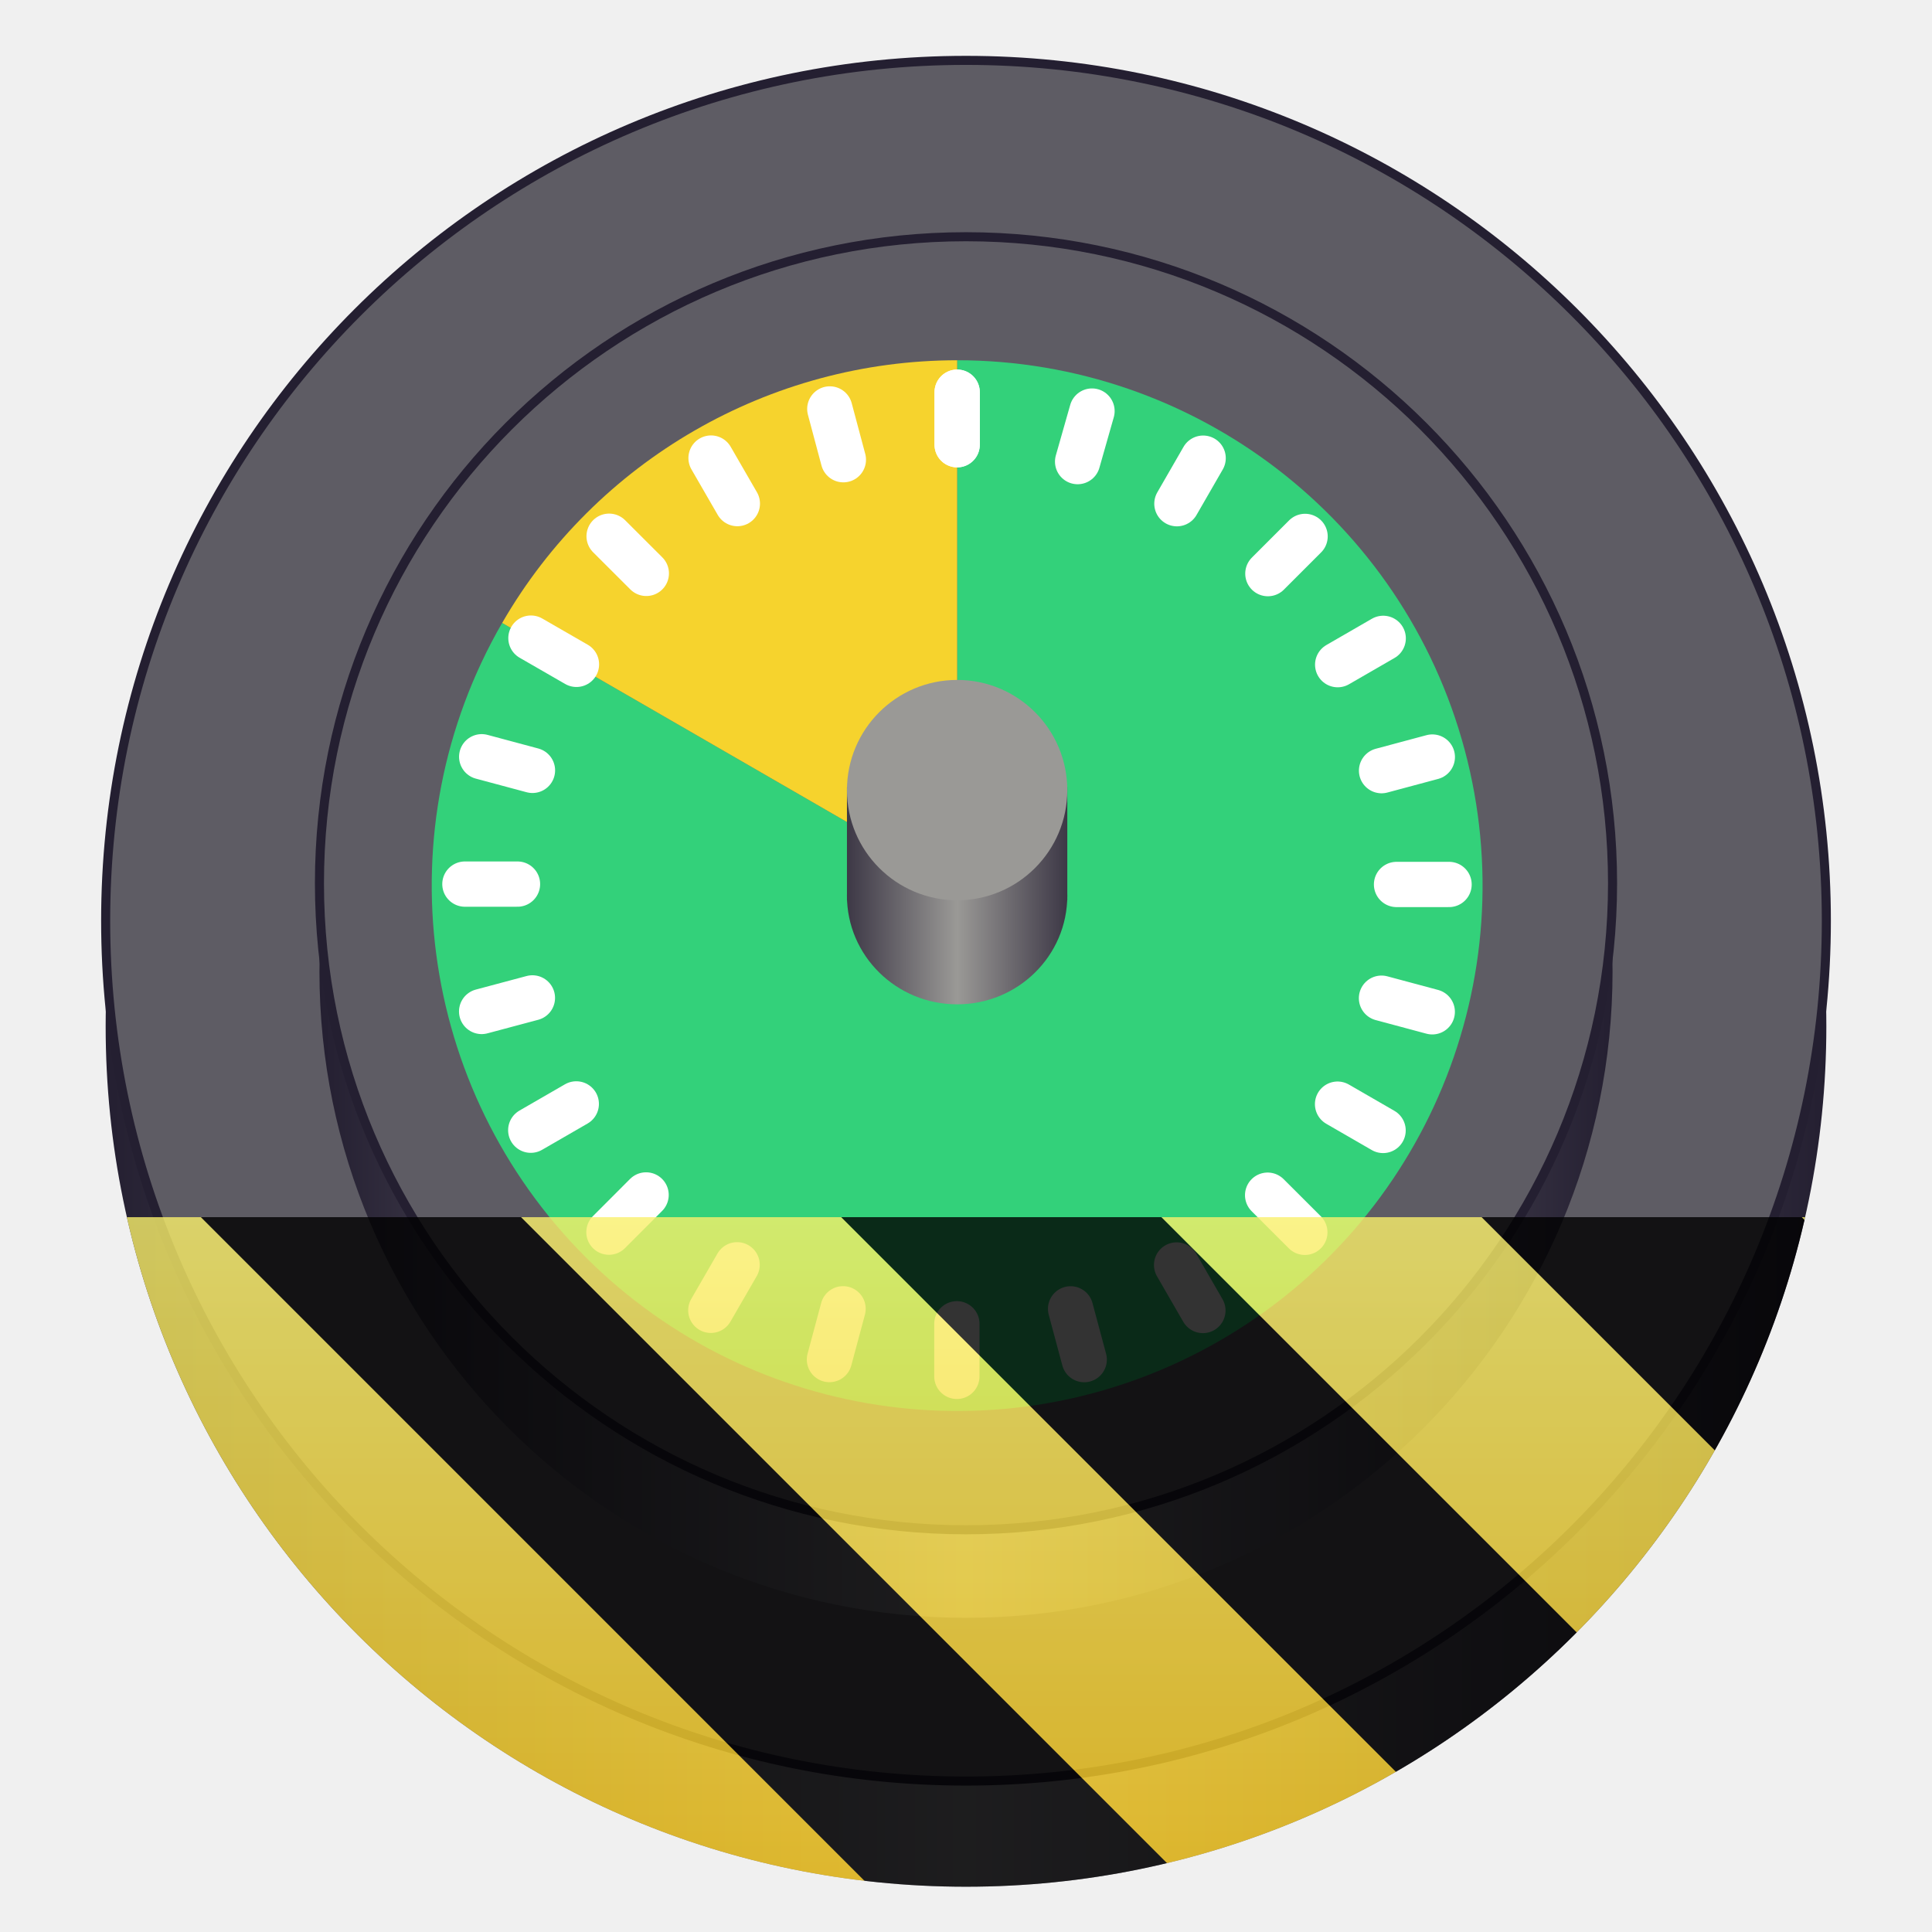
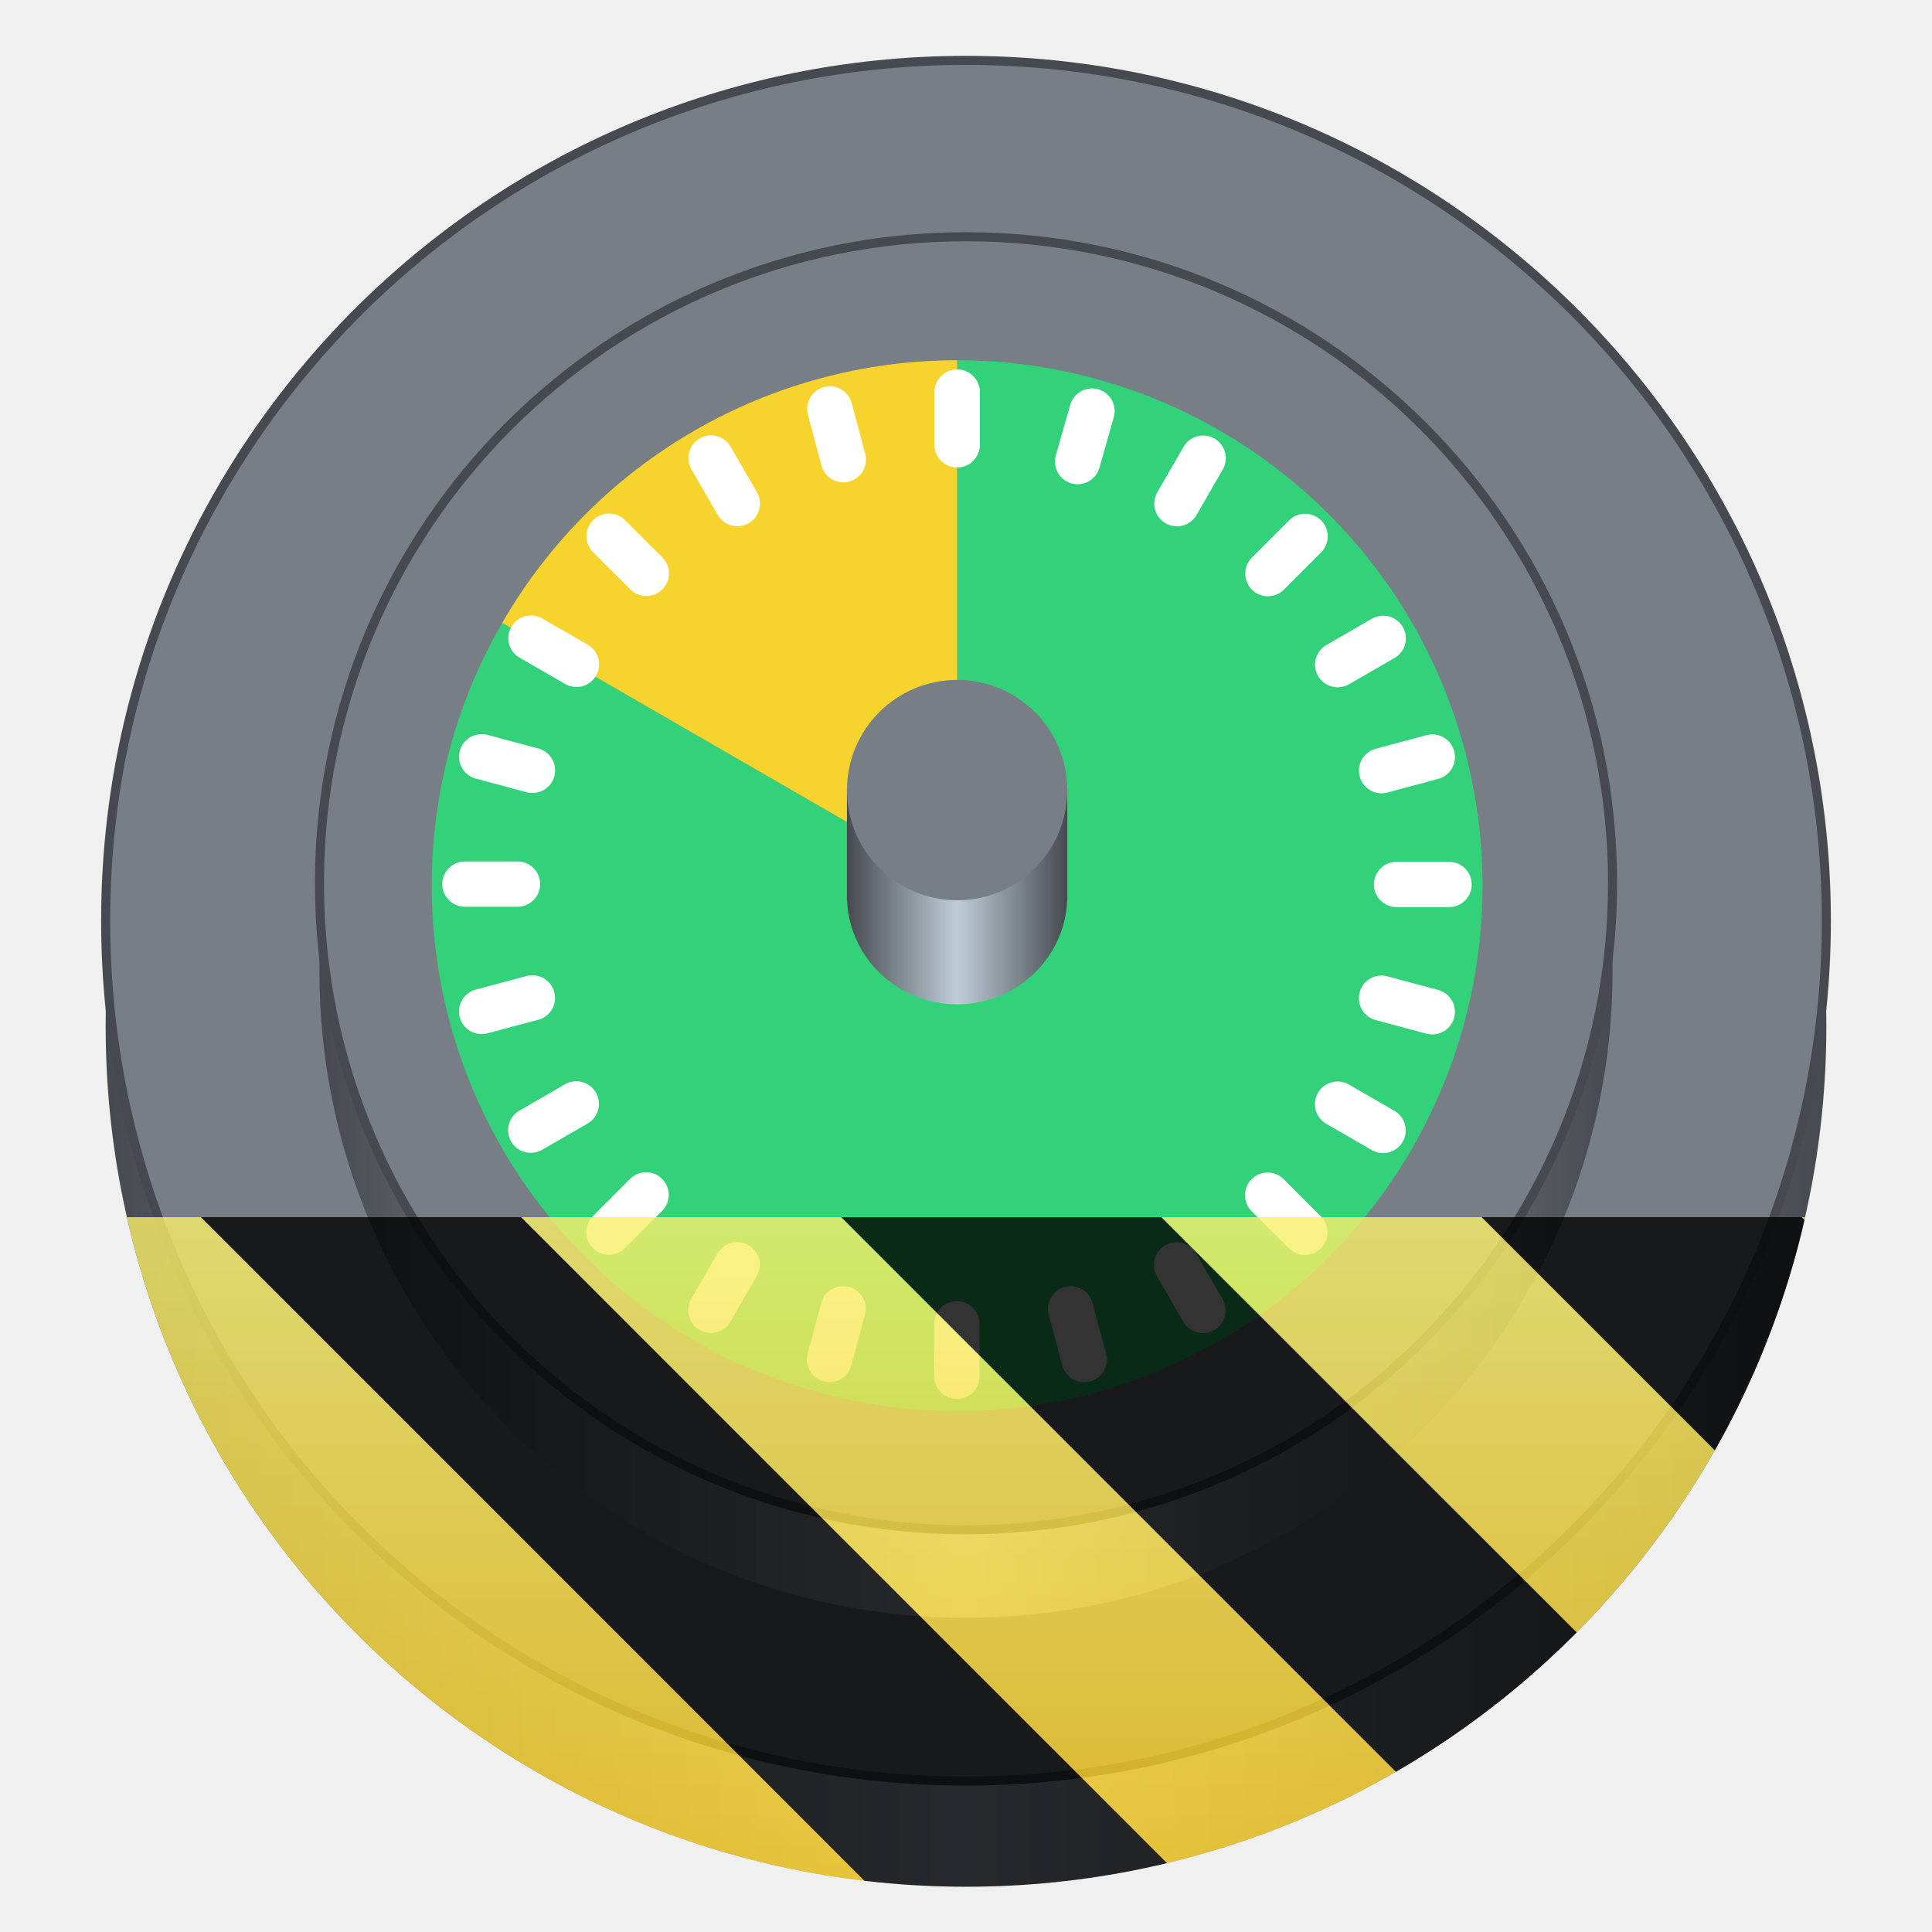
<svg xmlns="http://www.w3.org/2000/svg" xmlns:xlink="http://www.w3.org/1999/xlink" height="128px" viewBox="0 0 128 128" width="128px">
  <filter id="a" height="100%" width="100%" x="0%" y="0%">
    <feColorMatrix color-interpolation-filters="sRGB" values="0 0 0 0 1 0 0 0 0 1 0 0 0 0 1 0 0 0 1 0" />
  </filter>
  <linearGradient id="b" gradientUnits="userSpaceOnUse">
-     <stop offset="0" stop-color="#241f31" />
-     <stop offset="0.499" stop-color="#929098" />
-     <stop offset="1" stop-color="#241f31" />
+     <stop offset="0" stop-color="#464a50" />
+     <stop offset="0.499" stop-color="#c0cdd8" />
+     <stop offset="1" stop-color="#464a50" />
  </linearGradient>
  <linearGradient id="c" x1="7" x2="121" xlink:href="#b" y1="68" y2="68" />
  <linearGradient id="d" x1="21.166" x2="106.834" xlink:href="#b" y1="64.352" y2="64.352" />
  <linearGradient id="e" gradientUnits="userSpaceOnUse" x1="56.115" x2="70.711" y1="59.343" y2="59.343">
-     <stop offset="0" stop-color="#3d3846" />
-     <stop offset="0.5" stop-color="#9a9996" />
-     <stop offset="1" stop-color="#3d3846" />
+     <stop offset="0" stop-color="#464a50" />
+     <stop offset="0.5" stop-color="#c0cdd8" />
+     <stop offset="1" stop-color="#464a50" />
  </linearGradient>
  <clipPath id="f">
    <rect height="128" width="128" />
  </clipPath>
  <clipPath id="g">
    <rect height="128" width="128" />
  </clipPath>
  <mask id="h">
    <g filter="url(#a)">
      <g clip-path="url(#g)" filter="url(#a)">
        <g clip-path="url(#f)">
          <path d="m 121 68 c 0 31.48 -25.52 57 -57 57 s -57 -25.52 -57 -57 s 25.52 -57 57 -57 s 57 25.52 57 57 z m 0 0" fill="url(#c)" />
-           <path d="m -560.933 411.01 c 0 31.48 -25.52 57 -57 57 c -31.48 0 -57 -25.52 -57 -57 s 25.52 -57 57 -57 c 31.48 0 57 25.52 57 57 z m 0 0" fill="#5e5c64" stroke="#241f31" stroke-width="0.6" transform="matrix(1 0 0 1 681.9327 -350.0102)" />
+           <path d="m -560.933 411.01 c 0 31.48 -25.52 57 -57 57 c -31.48 0 -57 -25.52 -57 -57 s 25.52 -57 57 -57 c 31.48 0 57 25.52 57 57 z m 0 0" fill="#777e86" stroke="#464a50" stroke-width="0.6" transform="matrix(1 0 0 1 681.9327 -350.0102)" />
          <path d="m 106.836 64.352 c 0 23.656 -19.18 42.832 -42.836 42.832 s -42.836 -19.176 -42.836 -42.832 s 19.18 -42.836 42.836 -42.836 s 42.836 19.18 42.836 42.836 z m 0 0" fill="url(#d)" />
-           <path d="m -575.097 408.526 c 0 23.66 -19.18 42.836 -42.836 42.836 s -42.836 -19.176 -42.836 -42.836 c 0 -23.656 19.18 -42.832 42.836 -42.832 s 42.836 19.176 42.836 42.832 z m 0 0" fill="#5e5c64" stroke="#241f31" stroke-width="0.6" transform="matrix(1 0 0 1 681.9327 -350.0102)" />
+           <path d="m -575.097 408.526 c 0 23.66 -19.18 42.836 -42.836 42.836 s -42.836 -19.176 -42.836 -42.836 c 0 -23.656 19.18 -42.832 42.836 -42.832 s 42.836 19.176 42.836 42.832 z m 0 0" fill="#777e86" stroke="#464a50" stroke-width="0.6" transform="matrix(1 0 0 1 681.9327 -350.0102)" />
          <path d="m 63.414 23.867 c 15.754 0 29.543 10.582 33.621 25.797 c 4.078 15.219 -2.574 31.277 -16.219 39.156 c -13.645 7.875 -30.875 5.605 -42.016 -5.531 c -11.141 -11.141 -13.41 -28.375 -5.531 -42.02 l 30.145 17.406 z m 0 0" fill="#33d17a" />
          <path d="m 33.27 41.27 c 6.215 -10.77 17.707 -17.402 30.145 -17.402 v 34.809 z m 0 0" fill="#f6d32d" />
          <path d="m 70.711 59.344 c 0 3.973 -3.266 7.195 -7.297 7.195 s -7.301 -3.223 -7.301 -7.195 c 0 -3.977 3.27 -7.199 7.301 -7.199 s 7.297 3.223 7.297 7.199 z m 0 0" fill="url(#e)" />
          <path d="m 56.113 52.145 h 14.598 v 7.5 h -14.598 z m 0 0" fill="url(#e)" />
-           <path d="m 70.711 52.348 c 0 4.031 -3.266 7.297 -7.297 7.297 s -7.301 -3.266 -7.301 -7.297 s 3.27 -7.301 7.301 -7.301 s 7.297 3.27 7.297 7.301 z m 0 0" fill="#9a9996" />
+           <path d="m 70.711 52.348 c 0 4.031 -3.266 7.297 -7.297 7.297 s -7.301 -3.266 -7.301 -7.297 s 3.27 -7.301 7.301 -7.301 s 7.297 3.27 7.297 7.301 z m 0 0" fill="#777e86" />
          <path d="m -609.585 377.245 l -0.953 3.348" fill="none" stroke="#ffffff" stroke-linecap="round" stroke-width="3" transform="matrix(1 0 0 1 681.9327 -350.0102)" />
          <path d="m -618.519 375.995 v 3.48" fill="none" stroke="#ffffff" stroke-linecap="round" stroke-width="3" transform="matrix(1 0 0 1 681.9327 -350.0102)" />
          <path d="m -602.222 380.366 l -1.738 3.016" fill="none" stroke="#ffffff" stroke-linecap="round" stroke-width="3" transform="matrix(1 0 0 1 681.9327 -350.0102)" />
          <path d="m -595.468 385.549 l -2.465 2.465" fill="none" stroke="#ffffff" stroke-linecap="round" stroke-width="3" transform="matrix(1 0 0 1 681.9327 -350.0102)" />
          <path d="m -590.292 392.303 l -3.016 1.742" fill="none" stroke="#ffffff" stroke-linecap="round" stroke-width="3" transform="matrix(1 0 0 1 681.9327 -350.0102)" />
          <path d="m -587.038 400.166 l -3.363 0.902" fill="none" stroke="#ffffff" stroke-linecap="round" stroke-width="3" transform="matrix(1 0 0 1 681.9327 -350.0102)" />
          <path d="m -585.929 408.608 h -3.48" fill="none" stroke="#ffffff" stroke-linecap="round" stroke-width="3" transform="matrix(1 0 0 1 681.9327 -350.0102)" />
          <path d="m -587.042 417.045 l -3.363 -0.902" fill="none" stroke="#ffffff" stroke-linecap="round" stroke-width="3" transform="matrix(1 0 0 1 681.9327 -350.0102)" />
          <path d="m -595.484 431.655 l -2.465 -2.461" fill="none" stroke="#ffffff" stroke-linecap="round" stroke-width="3" transform="matrix(1 0 0 1 681.9327 -350.0102)" />
          <path d="m -590.3 424.905 l -3.016 -1.742" fill="none" stroke="#ffffff" stroke-linecap="round" stroke-width="3" transform="matrix(1 0 0 1 681.9327 -350.0102)" />
          <path d="m -602.237 436.834 l -1.742 -3.016" fill="none" stroke="#ffffff" stroke-linecap="round" stroke-width="3" transform="matrix(1 0 0 1 681.9327 -350.0102)" />
          <path d="m -610.101 440.088 l -0.902 -3.363" fill="none" stroke="#ffffff" stroke-linecap="round" stroke-width="3" transform="matrix(1 0 0 1 681.9327 -350.0102)" />
          <path d="m -618.538 441.198 v -3.484" fill="none" stroke="#ffffff" stroke-linecap="round" stroke-width="3" transform="matrix(1 0 0 1 681.9327 -350.0102)" />
          <path d="m -626.98 440.084 l 0.902 -3.363" fill="none" stroke="#ffffff" stroke-linecap="round" stroke-width="3" transform="matrix(1 0 0 1 681.9327 -350.0102)" />
          <path d="m -634.839 436.823 l 1.742 -3.016" fill="none" stroke="#ffffff" stroke-linecap="round" stroke-width="3" transform="matrix(1 0 0 1 681.9327 -350.0102)" />
          <path d="m -641.589 431.643 l 2.461 -2.465" fill="none" stroke="#ffffff" stroke-linecap="round" stroke-width="3" transform="matrix(1 0 0 1 681.9327 -350.0102)" />
          <path d="m -646.769 424.889 l 3.016 -1.742" fill="none" stroke="#ffffff" stroke-linecap="round" stroke-width="3" transform="matrix(1 0 0 1 681.9327 -350.0102)" />
          <path d="m -650.023 417.022 l 3.363 -0.898" fill="none" stroke="#ffffff" stroke-linecap="round" stroke-width="3" transform="matrix(1 0 0 1 681.9327 -350.0102)" />
          <path d="m -651.132 408.584 h 3.484" fill="none" stroke="#ffffff" stroke-linecap="round" stroke-width="3" transform="matrix(1 0 0 1 681.9327 -350.0102)" />
          <path d="m -650.019 400.147 l 3.363 0.902" fill="none" stroke="#ffffff" stroke-linecap="round" stroke-width="3" transform="matrix(1 0 0 1 681.9327 -350.0102)" />
          <path d="m -646.757 392.288 l 3.016 1.738" fill="none" stroke="#ffffff" stroke-linecap="round" stroke-width="3" transform="matrix(1 0 0 1 681.9327 -350.0102)" />
          <path d="m -641.577 385.538 l 2.465 2.461" fill="none" stroke="#ffffff" stroke-linecap="round" stroke-width="3" transform="matrix(1 0 0 1 681.9327 -350.0102)" />
          <path d="m -634.823 380.358 l 1.742 3.016" fill="none" stroke="#ffffff" stroke-linecap="round" stroke-width="3" transform="matrix(1 0 0 1 681.9327 -350.0102)" />
          <path d="m -626.956 377.104 l 0.898 3.363" fill="none" stroke="#ffffff" stroke-linecap="round" stroke-width="3" transform="matrix(1 0 0 1 681.9327 -350.0102)" />
          <path d="m -618.519 375.995 v 3.48" fill="none" stroke="#ffffff" stroke-linecap="round" stroke-width="3" transform="matrix(1 0 0 1 681.9327 -350.0102)" />
        </g>
      </g>
    </g>
  </mask>
  <mask id="i">
    <g filter="url(#a)">
      <rect fill-opacity="0.8" height="184.32" width="184.32" x="-28.16" y="-28.16" />
    </g>
  </mask>
  <linearGradient id="j" gradientTransform="matrix(0 0.37 -0.98462 0 295.385 -30.36)" gradientUnits="userSpaceOnUse" x1="300" x2="428" y1="235" y2="235">
    <stop offset="0" stop-color="#f9f06b" />
    <stop offset="1" stop-color="#f5c211" />
  </linearGradient>
  <clipPath id="k">
    <rect height="128" width="128" />
  </clipPath>
  <clipPath id="l">
    <rect height="128" width="128" />
  </clipPath>
  <path d="m 121 68 c 0 31.48 -25.52 57 -57 57 s -57 -25.52 -57 -57 s 25.52 -57 57 -57 s 57 25.52 57 57 z m 0 0" fill="url(#c)" />
-   <path d="m 121 61 c 0 31.48 -25.52 57 -57 57 c -31.48 0 -57 -25.52 -57 -57 s 25.52 -57 57 -57 c 31.48 0 57 25.52 57 57 z m 0 0" fill="#5e5c64" stroke="#241f31" stroke-width="0.6" />
+   <path d="m 121 61 c 0 31.48 -25.52 57 -57 57 c -31.48 0 -57 -25.52 -57 -57 s 25.52 -57 57 -57 c 31.48 0 57 25.52 57 57 z m 0 0" fill="#777e86" stroke="#464a50" stroke-width="0.6" />
  <path d="m 106.836 64.352 c 0 23.656 -19.18 42.832 -42.836 42.832 s -42.836 -19.176 -42.836 -42.832 s 19.18 -42.836 42.836 -42.836 s 42.836 19.18 42.836 42.836 z m 0 0" fill="url(#d)" />
-   <path d="m 106.836 58.516 c 0 23.66 -19.18 42.836 -42.836 42.836 s -42.836 -19.176 -42.836 -42.836 c 0 -23.656 19.18 -42.832 42.836 -42.832 s 42.836 19.176 42.836 42.832 z m 0 0" fill="#5e5c64" stroke="#241f31" stroke-width="0.6" />
+   <path d="m 106.836 58.516 c 0 23.66 -19.18 42.836 -42.836 42.836 s -42.836 -19.176 -42.836 -42.836 c 0 -23.656 19.18 -42.832 42.836 -42.832 s 42.836 19.176 42.836 42.832 z m 0 0" fill="#777e86" stroke="#464a50" stroke-width="0.6" />
  <path d="m 63.414 23.867 c 15.754 0 29.543 10.582 33.621 25.797 c 4.078 15.219 -2.574 31.277 -16.219 39.156 c -13.645 7.875 -30.875 5.605 -42.016 -5.531 c -11.141 -11.141 -13.41 -28.375 -5.531 -42.02 l 30.145 17.406 z m 0 0" fill="#33d17a" />
  <path d="m 33.27 41.27 c 6.215 -10.77 17.707 -17.402 30.145 -17.402 v 34.809 z m 0 0" fill="#f6d32d" />
  <path d="m 70.711 59.344 c 0 3.973 -3.266 7.195 -7.297 7.195 s -7.301 -3.223 -7.301 -7.195 c 0 -3.977 3.27 -7.199 7.301 -7.199 s 7.297 3.223 7.297 7.199 z m 0 0" fill="url(#e)" />
  <path d="m 56.113 52.145 h 14.598 v 7.5 h -14.598 z m 0 0" fill="url(#e)" />
-   <path d="m 70.711 52.348 c 0 4.031 -3.266 7.297 -7.297 7.297 s -7.301 -3.266 -7.301 -7.297 s 3.27 -7.301 7.301 -7.301 s 7.297 3.27 7.297 7.301 z m 0 0" fill="#9a9996" />
+   <path d="m 70.711 52.348 c 0 4.031 -3.266 7.297 -7.297 7.297 s -7.301 -3.266 -7.301 -7.297 s 3.27 -7.301 7.301 -7.301 s 7.297 3.27 7.297 7.301 z m 0 0" fill="#777e86" />
  <g fill="none" stroke="#ffffff" stroke-linecap="round" stroke-width="3">
    <path d="m 72.348 27.234 l -0.953 3.348" />
    <path d="m 63.414 25.984 v 3.48" />
    <path d="m 79.711 30.355 l -1.738 3.016" />
    <path d="m 86.465 35.539 l -2.465 2.465" />
    <path d="m 91.641 42.293 l -3.016 1.742" />
    <path d="m 94.895 50.156 l -3.363 0.902" />
    <path d="m 96.004 58.598 h -3.48" />
    <path d="m 94.891 67.035 l -3.363 -0.902" />
    <path d="m 86.449 81.645 l -2.465 -2.461" />
    <path d="m 91.633 74.895 l -3.016 -1.742" />
    <path d="m 79.695 86.824 l -1.742 -3.016" />
    <path d="m 71.832 90.078 l -0.902 -3.363" />
    <path d="m 63.395 91.188 v -3.484" />
    <path d="m 54.953 90.074 l 0.902 -3.363" />
    <path d="m 47.094 86.812 l 1.742 -3.016" />
    <path d="m 40.344 81.633 l 2.461 -2.465" />
    <path d="m 35.164 74.879 l 3.016 -1.742" />
    <path d="m 31.91 67.012 l 3.363 -0.898" />
    <path d="m 30.801 58.574 h 3.484" />
    <path d="m 31.914 50.137 l 3.363 0.902" />
    <path d="m 35.176 42.277 l 3.016 1.738" />
    <path d="m 40.355 35.527 l 2.465 2.461" />
    <path d="m 47.109 30.348 l 1.742 3.016" />
    <path d="m 54.977 27.094 l 0.898 3.363" />
    <path d="m 63.414 25.984 v 3.48" />
  </g>
  <g mask="url(#h)">
    <g clip-path="url(#l)">
      <g mask="url(#i)">
        <g clip-path="url(#k)">
          <path d="m 128 80.641 v 47.359 h -128 v -47.359 z m 0 0" fill="url(#j)" />
          <path d="m 13.309 80.641 l 47.355 47.359 h 21.215 l -47.359 -47.359 z m 42.422 0 l 47.363 47.359 h 21.215 l -47.363 -47.359 z m 42.43 0 l 29.84 29.84 v -21.211 l -8.629 -8.629 z m -98.16 7.906 v 21.215 l 18.238 18.238 h 21.215 z m 0 0" />
        </g>
      </g>
    </g>
  </g>
</svg>
